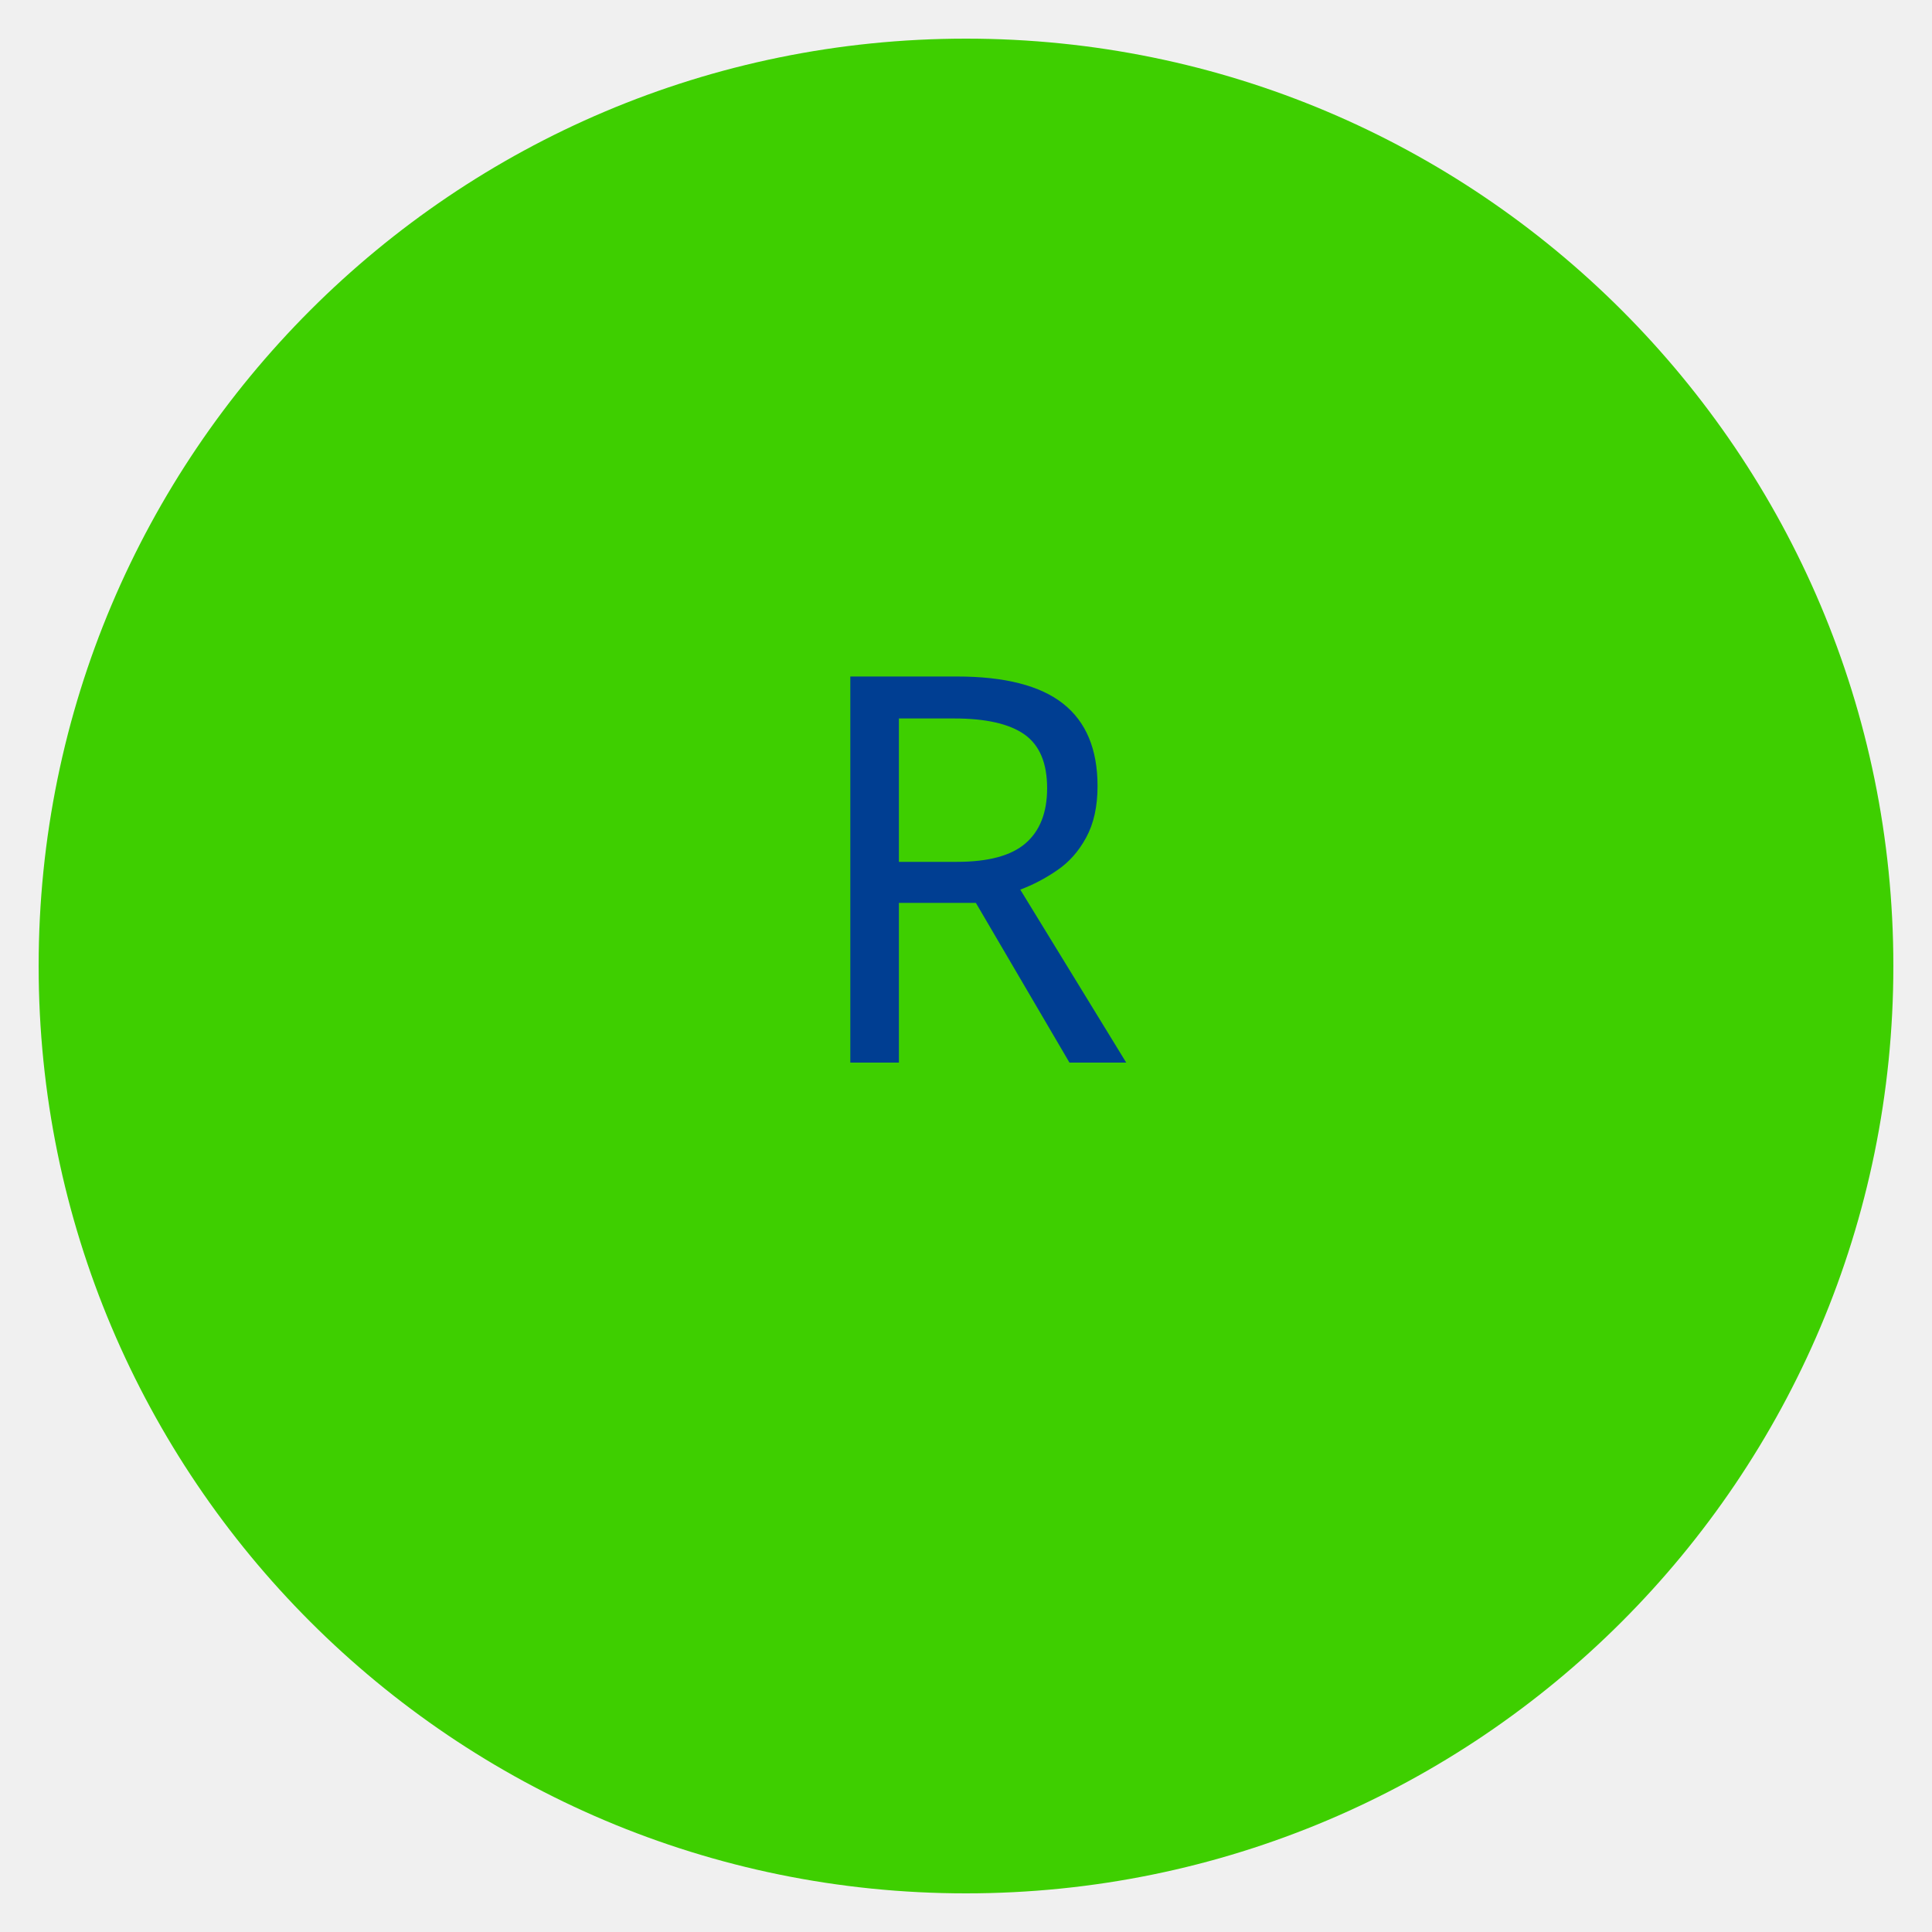
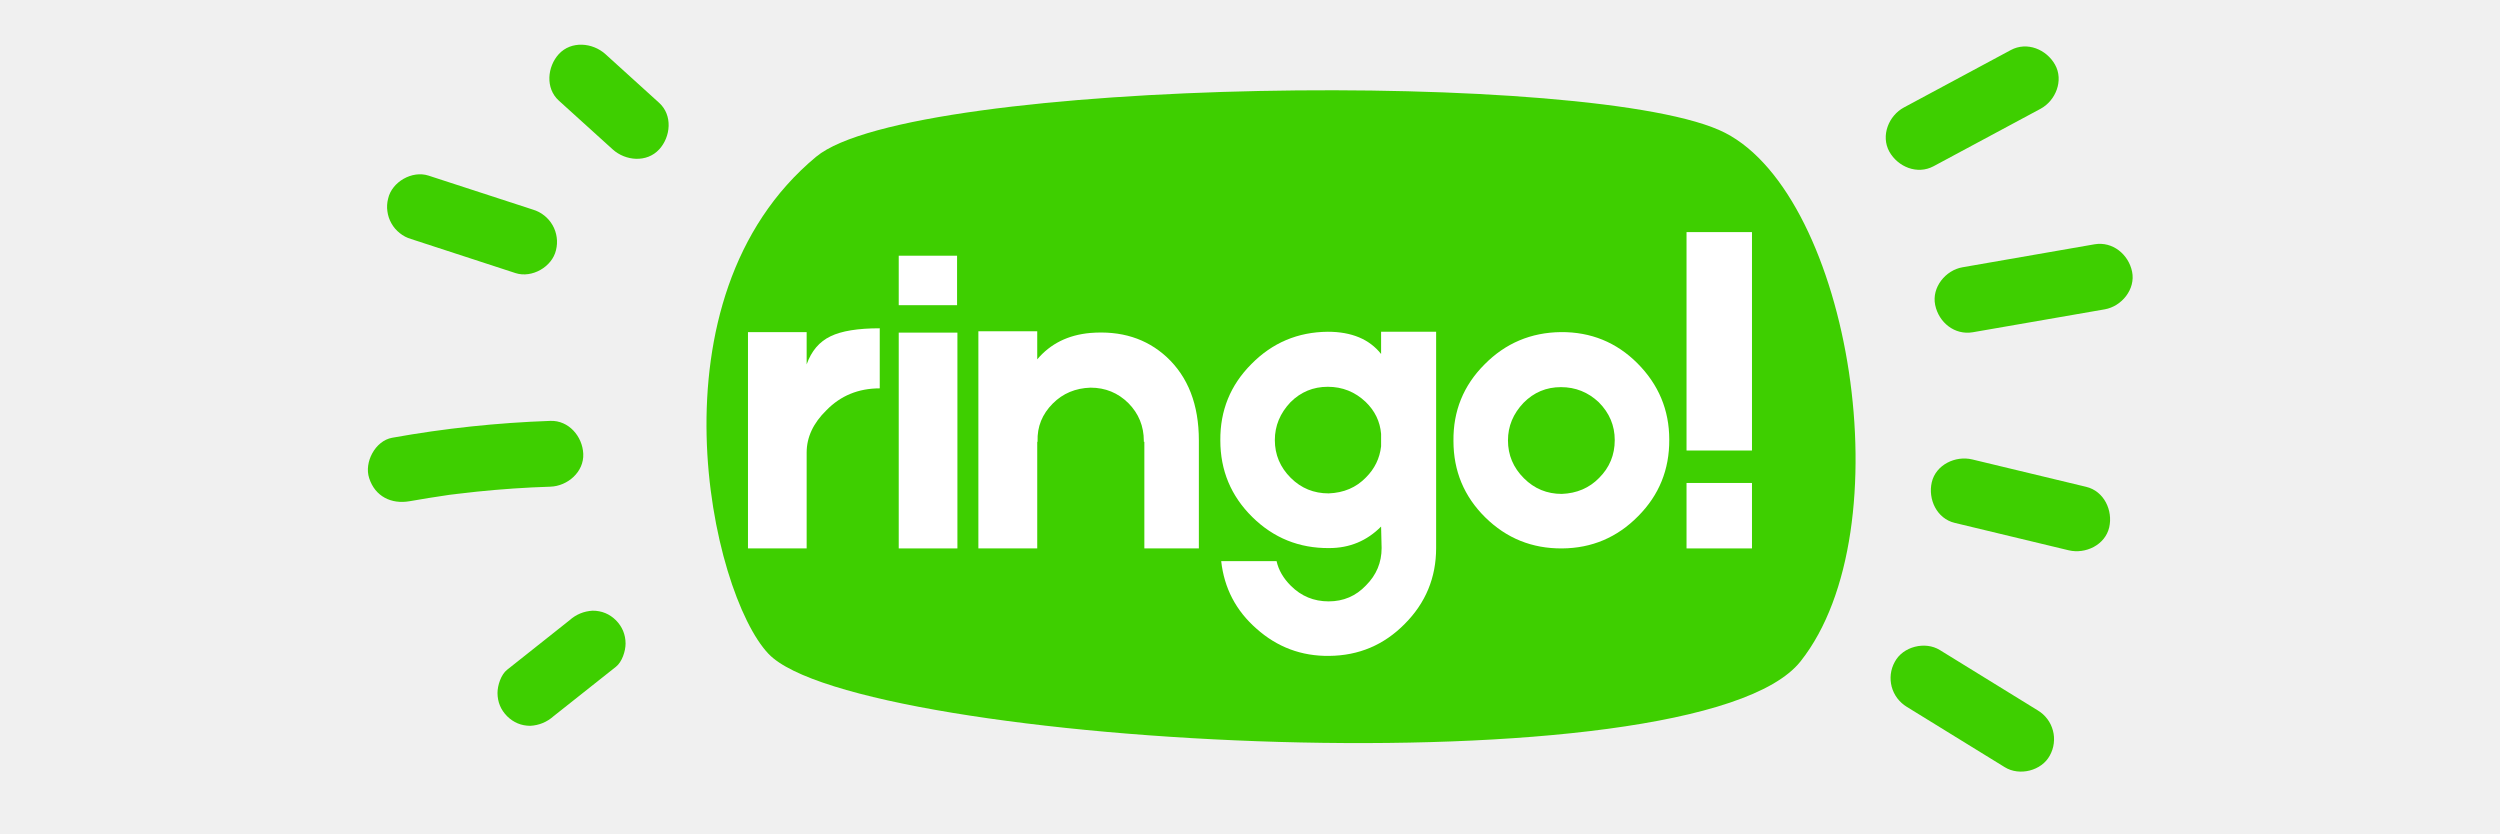
- <svg xmlns="http://www.w3.org/2000/svg" width="100" height="100">
-   <circle cx="50" cy="50" r="48" fill="#3ecf00" />
-   <text x="50%" y="55%" font-size="28" fill="#003e92" text-anchor="middle" font-family="Quicksand">R</text>
+ <svg xmlns="http://www.w3.org/2000/svg" width="300" zoomAndPan="magnify" viewBox="0 0 224.88 75" height="100" preserveAspectRatio="xMidYMid meet" version="1.0">
+   <defs>
+     <g />
+   </defs>
+   <path fill="#3ecf00" d="M 73.395 14.105 C 58.02 26.867 63.906 53.387 69.109 58.848 C 77.086 67.227 152.602 71.379 161.992 59.52 C 171.379 47.66 166.465 17.746 155.203 11.957 C 143.938 6.172 81.988 6.973 73.395 14.105 Z M 73.395 14.105 " fill-opacity="1" fill-rule="nonzero" />
+   <path fill="#3ecf00" d="M 184.891 5.816 C 184.121 4.445 182.375 3.719 180.914 4.504 L 171.293 9.672 C 169.93 10.402 169.188 12.211 169.98 13.648 C 170.75 15.02 172.496 15.746 173.961 14.961 L 183.586 9.793 C 184.949 9.062 185.691 7.238 184.891 5.816 Z M 184.891 5.816 " fill-opacity="1" fill-rule="nonzero" />
+   <path fill="#3ecf00" d="M 191.828 24.449 C 191.508 22.891 190.07 21.703 188.438 21.988 L 176.562 24.055 C 175.039 24.32 173.781 25.863 174.105 27.445 C 174.43 29.027 175.863 30.184 177.496 29.902 L 189.367 27.84 C 190.895 27.57 192.152 26.031 191.828 24.449 Z M 191.828 24.449 " fill-opacity="1" fill-rule="nonzero" />
+   <path fill="#3ecf00" d="M 183.348 63.941 L 174.52 58.5 C 173.203 57.688 171.207 58.184 170.473 59.562 C 170.281 59.906 170.164 60.27 170.113 60.656 C 170.066 61.047 170.094 61.43 170.191 61.805 C 170.293 62.184 170.461 62.527 170.695 62.84 C 170.93 63.152 171.215 63.41 171.547 63.613 L 180.375 69.051 C 181.695 69.867 183.691 69.371 184.426 67.992 C 184.613 67.648 184.734 67.285 184.781 66.898 C 184.828 66.508 184.805 66.125 184.703 65.75 C 184.602 65.371 184.438 65.027 184.203 64.715 C 183.969 64.402 183.684 64.145 183.348 63.941 Z M 183.348 63.941 " fill-opacity="1" fill-rule="nonzero" />
+   <path fill="#3ecf00" d="M 59.266 9.258 L 54.422 4.867 C 53.273 3.832 51.352 3.652 50.234 4.867 C 49.195 6.004 49.008 7.945 50.234 9.055 L 55.082 13.445 C 56.227 14.484 58.148 14.664 59.266 13.445 C 60.309 12.312 60.492 10.371 59.266 9.258 Z M 59.266 9.258 " fill-opacity="1" fill-rule="nonzero" />
+   <path fill="#3ecf00" d="M 52.434 40.84 C 52.363 39.281 51.129 37.82 49.473 37.879 C 44.688 38.047 39.945 38.551 35.234 39.398 C 33.703 39.672 32.691 41.625 33.168 43.039 C 33.695 44.684 35.168 45.398 36.809 45.109 C 37.938 44.91 39.07 44.727 40.207 44.562 C 40.367 44.539 41.109 44.422 40.395 44.535 C 40.641 44.5 40.887 44.473 41.129 44.445 C 41.699 44.375 42.27 44.309 42.844 44.25 C 45.047 44.023 47.258 43.871 49.473 43.801 C 51.02 43.75 52.508 42.477 52.434 40.84 Z M 52.434 40.84 " fill-opacity="1" fill-rule="nonzero" />
+   <path fill="#3ecf00" d="M 55.379 55.828 C 54.801 55.254 54.102 54.965 53.281 54.961 C 52.484 55.008 51.785 55.297 51.191 55.828 L 45.582 60.277 C 45.023 60.715 44.715 61.699 44.715 62.367 C 44.719 63.184 45.008 63.883 45.582 64.461 C 46.16 65.031 46.855 65.32 47.668 65.324 C 48.465 65.277 49.164 64.988 49.762 64.457 L 55.375 60.008 C 55.926 59.578 56.242 58.594 56.242 57.922 C 56.238 57.109 55.949 56.41 55.379 55.828 Z M 55.379 55.828 " fill-opacity="1" fill-rule="nonzero" />
+   <path fill="#3ecf00" d="M 47.91 18.867 L 38.508 15.805 C 37.035 15.324 35.211 16.363 34.871 17.875 C 34.773 18.25 34.75 18.633 34.805 19.02 C 34.855 19.406 34.98 19.77 35.172 20.109 C 35.363 20.449 35.613 20.738 35.918 20.98 C 36.223 21.227 36.562 21.402 36.938 21.512 L 46.336 24.578 C 47.809 25.059 49.633 24.02 49.98 22.512 C 50.074 22.133 50.098 21.75 50.043 21.363 C 49.992 20.977 49.867 20.613 49.676 20.273 C 49.484 19.938 49.234 19.645 48.93 19.402 C 48.625 19.156 48.285 18.98 47.91 18.867 Z M 47.91 18.867 " fill-opacity="1" fill-rule="nonzero" />
+   <path fill="#3ecf00" d="M 187.699 43.816 L 177.438 41.348 C 175.934 40.988 174.16 41.824 173.797 43.414 C 173.449 44.941 174.254 46.672 175.863 47.059 L 186.125 49.527 C 187.629 49.887 189.406 49.051 189.77 47.457 C 190.113 45.945 189.312 44.203 187.699 43.816 Z M 187.699 43.816 " fill-opacity="1" fill-rule="nonzero" />
+   <g fill="#ffffff" fill-opacity="1">
+     <g transform="translate(66.11674, 49.35804)">
+       <g>
+         <path d="M 6.422 -16.562 C 6.848 -17.77 7.566 -18.613 8.578 -19.094 C 9.555 -19.57 11.031 -19.812 13 -19.812 L 13 -14.406 C 11.082 -14.406 9.484 -13.75 8.203 -12.438 C 7.016 -11.281 6.422 -10.008 6.422 -8.625 L 6.422 0 L 1.141 0 L 1.141 -19.469 L 6.422 -19.469 Z M 6.422 -16.562 " />
+       </g>
+     </g>
+   </g>
+   <g fill="#ffffff" fill-opacity="1">
+     <g transform="translate(79.68487, 49.35804)">
+       <g>
+         <path d="M 6.391 -26.344 L 6.391 -21.891 L 1.141 -21.891 L 1.141 -26.344 Z M 6.422 -19.422 L 6.422 0 L 1.141 0 L 1.141 -19.422 Z M 6.422 -19.422 " />
+       </g>
+     </g>
+   </g>
+   <g fill="#ffffff" fill-opacity="1">
+     <g transform="translate(87.24371, 49.35804)">
+       <g>
+         <path d="M 10.812 -19.391 C 13.582 -19.617 15.875 -18.898 17.688 -17.234 C 19.625 -15.441 20.594 -12.938 20.594 -9.719 L 20.594 0 L 15.688 0 L 15.688 -9.594 L 15.641 -9.594 L 15.641 -9.672 C 15.641 -11.004 15.176 -12.141 14.25 -13.078 C 13.312 -14.004 12.176 -14.469 10.844 -14.469 C 9.488 -14.426 8.359 -13.953 7.453 -13.047 C 6.492 -12.086 6.035 -10.953 6.078 -9.641 L 6.078 -9.594 L 6.047 -9.594 L 6.047 0 L 0.75 0 L 0.75 -19.547 L 6.047 -19.547 L 6.047 -17.016 C 7.234 -18.422 8.82 -19.211 10.812 -19.391 Z M 10.812 -19.391 " />
+       </g>
+     </g>
+   </g>
+   <g fill="#ffffff" fill-opacity="1">
+     <g transform="translate(108.5975, 49.35804)">
+       <g>
+         <path d="M 15.641 -19.5 L 20.594 -19.5 L 20.594 -0.031 C 20.594 2.633 19.648 4.91 17.766 6.797 C 15.898 8.691 13.633 9.648 10.969 9.672 C 8.469 9.703 6.285 8.883 4.422 7.219 C 2.578 5.602 1.52 3.578 1.25 1.141 L 6.234 1.141 C 6.41 1.941 6.836 2.68 7.516 3.359 C 8.453 4.297 9.586 4.766 10.922 4.766 C 12.254 4.766 13.375 4.285 14.281 3.328 C 15.219 2.391 15.688 1.27 15.688 -0.031 L 15.641 -1.969 C 14.359 -0.676 12.801 -0.031 10.969 -0.031 C 8.27 -0.008 5.961 -0.941 4.047 -2.828 C 2.129 -4.723 1.172 -7.02 1.172 -9.719 C 1.148 -12.414 2.082 -14.707 3.969 -16.594 C 5.852 -18.508 8.145 -19.477 10.844 -19.5 C 12.988 -19.5 14.586 -18.832 15.641 -17.5 Z M 15.641 -10.312 C 15.547 -11.426 15.082 -12.383 14.25 -13.188 C 13.289 -14.094 12.156 -14.547 10.844 -14.547 C 9.531 -14.547 8.41 -14.082 7.484 -13.156 C 6.547 -12.164 6.078 -11.031 6.078 -9.75 C 6.078 -8.438 6.555 -7.301 7.516 -6.344 C 8.453 -5.414 9.586 -4.953 10.922 -4.953 C 12.285 -5.004 13.406 -5.484 14.281 -6.391 C 15.062 -7.172 15.516 -8.102 15.641 -9.188 Z M 15.641 -10.312 " />
+       </g>
+     </g>
+   </g>
+   <g fill="#ffffff" fill-opacity="1">
+     <g transform="translate(130.3291, 49.35804)">
+       <g>
+         <path d="M 10.094 -19.469 C 12.789 -19.488 15.082 -18.555 16.969 -16.672 C 18.883 -14.754 19.844 -12.461 19.844 -9.797 C 19.863 -7.098 18.93 -4.801 17.047 -2.906 C 15.16 -0.988 12.879 -0.02 10.203 0 C 7.504 0.02 5.195 -0.91 3.281 -2.797 C 1.375 -4.68 0.422 -6.973 0.422 -9.672 C 0.391 -12.367 1.32 -14.664 3.219 -16.562 C 5.102 -18.469 7.395 -19.438 10.094 -19.469 Z M 13.531 -6.344 C 14.469 -7.281 14.938 -8.414 14.938 -9.75 C 14.938 -11.062 14.457 -12.195 13.5 -13.156 C 12.539 -14.062 11.406 -14.516 10.094 -14.516 C 8.781 -14.516 7.66 -14.047 6.734 -13.109 C 5.797 -12.129 5.328 -11 5.328 -9.719 C 5.328 -8.406 5.805 -7.27 6.766 -6.312 C 7.703 -5.375 8.836 -4.906 10.172 -4.906 C 11.523 -4.957 12.645 -5.438 13.531 -6.344 Z M 13.531 -6.344 " />
+       </g>
+     </g>
+   </g>
+   <g fill="#ffffff" fill-opacity="1">
+     <g transform="translate(150.5869, 49.35804)">
+       <g>
+         <path d="M 1.141 -28.469 L 7.031 -28.469 L 7.031 -8.812 L 1.141 -8.812 Z M 1.141 0 L 1.141 -5.891 L 7.031 -5.891 L 7.031 0 Z M 1.141 0 " />
+       </g>
+     </g>
+   </g>
</svg>
